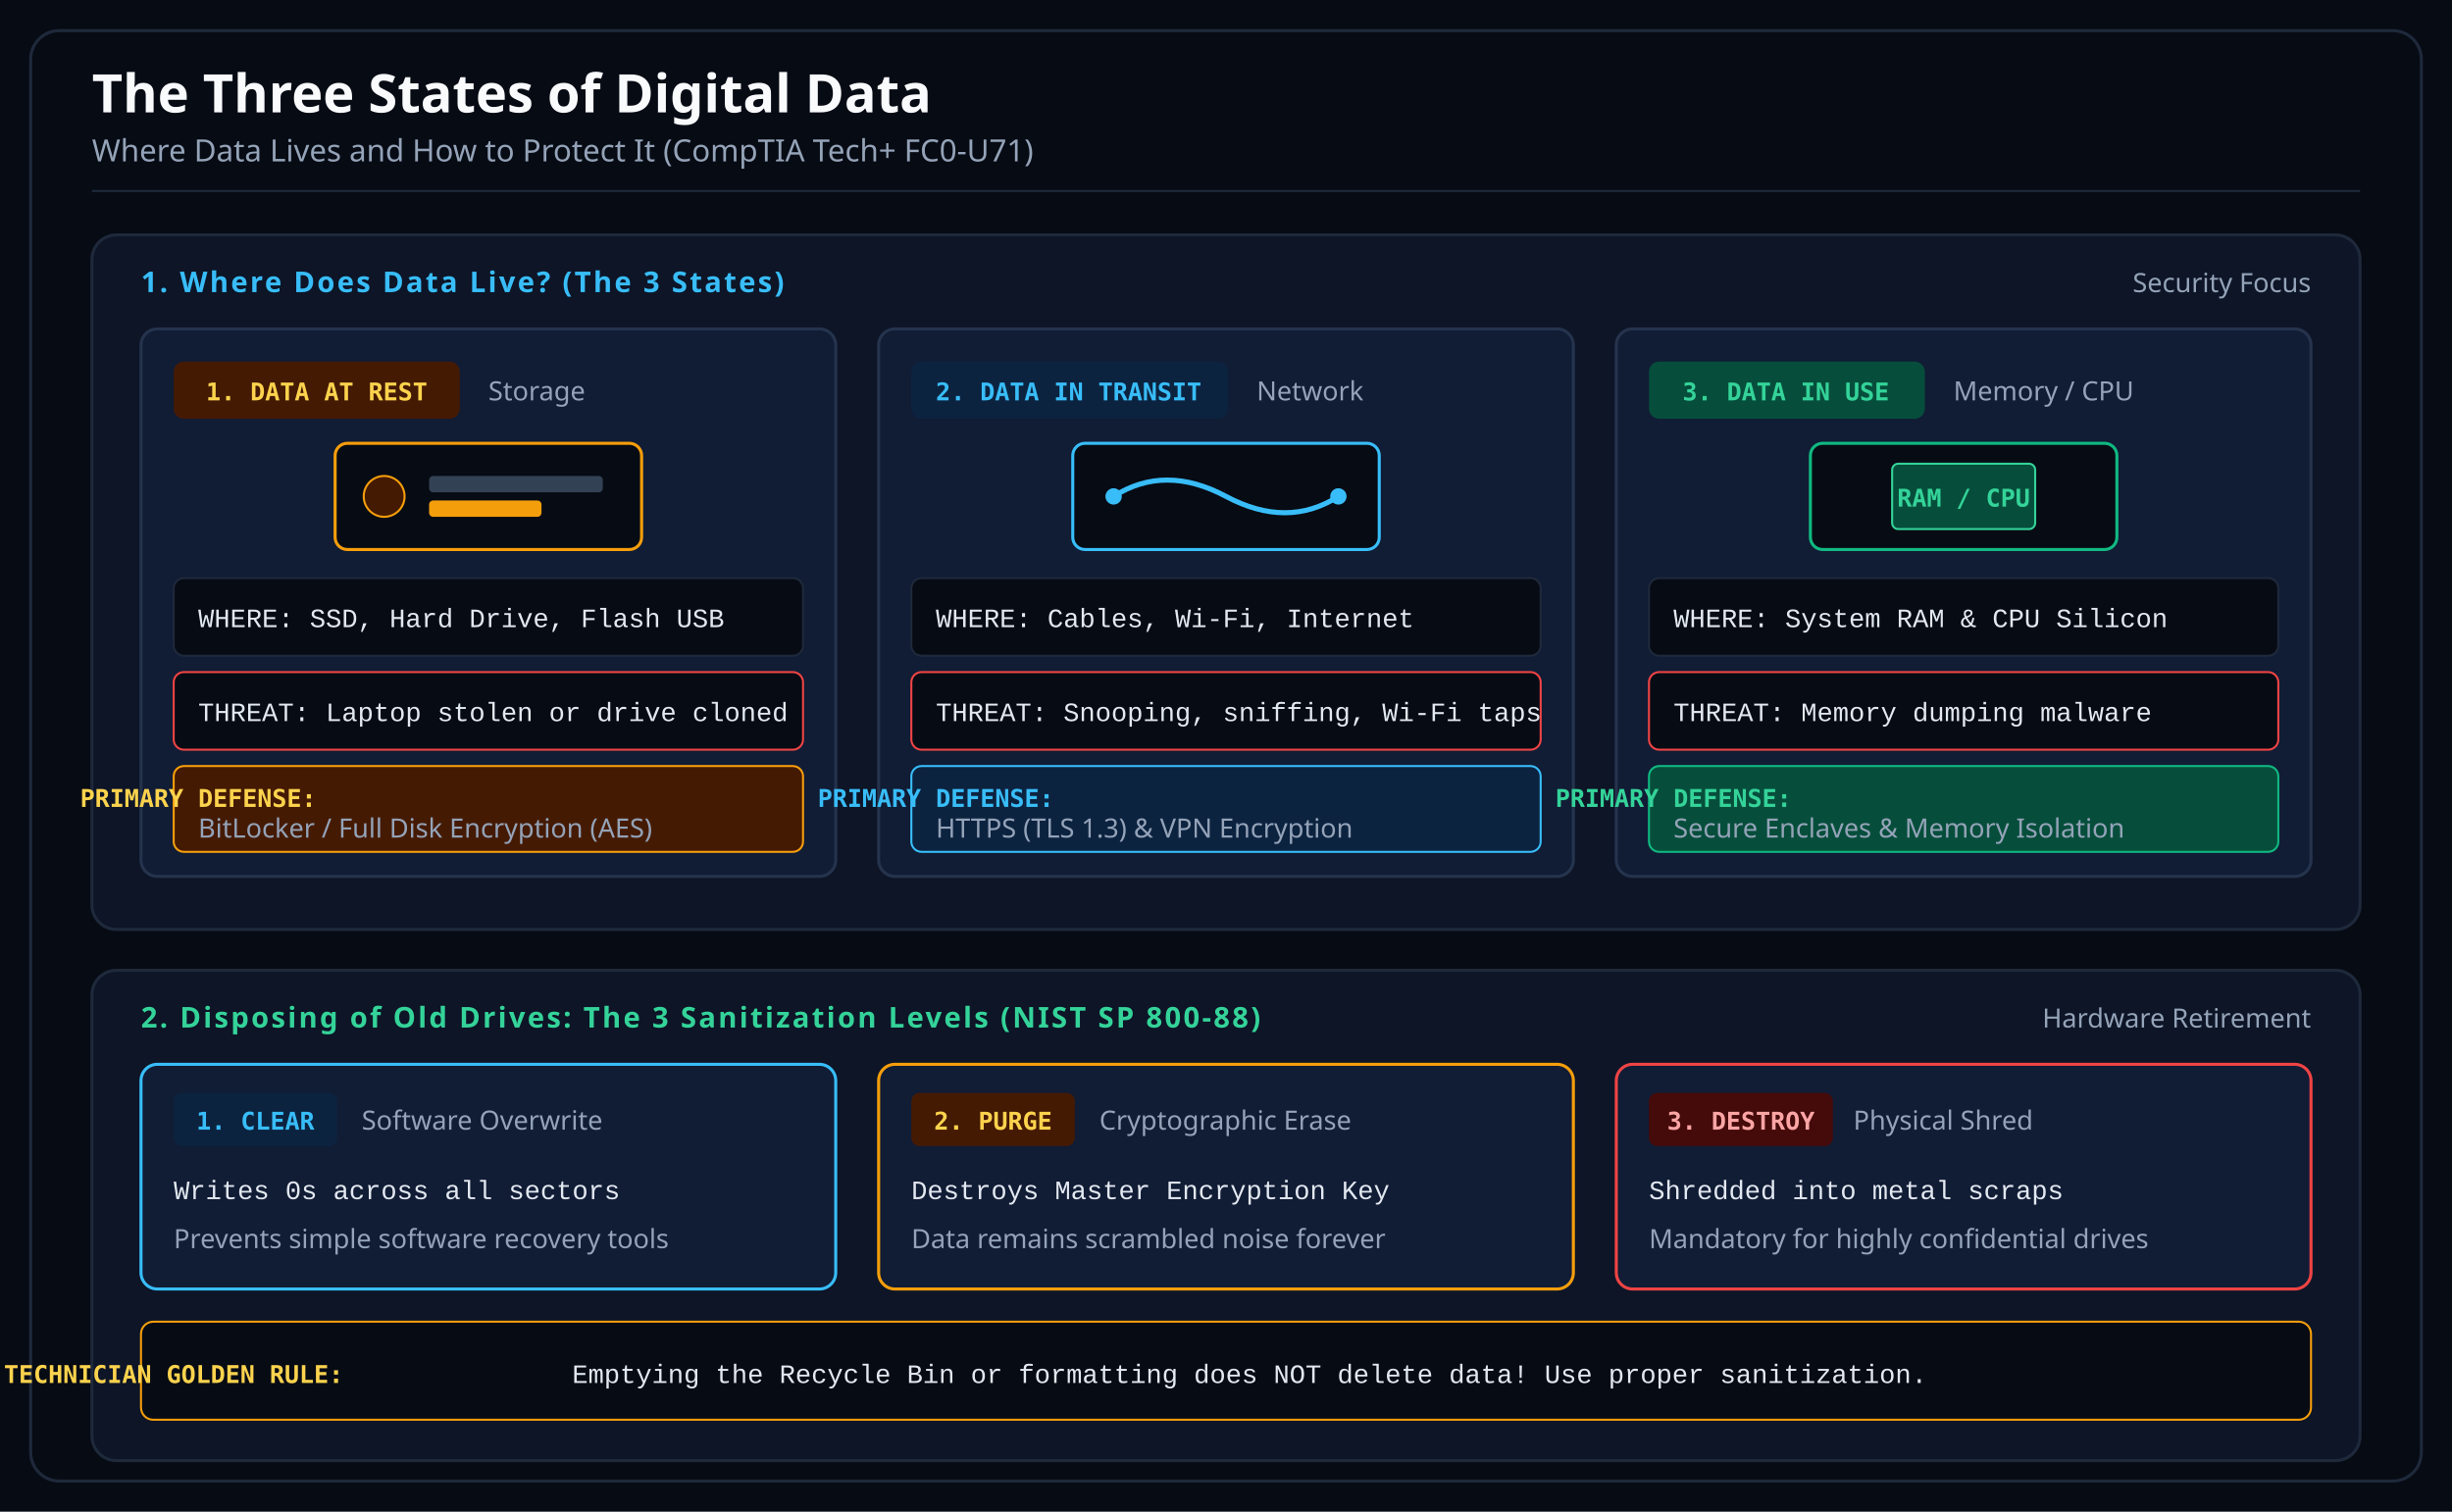
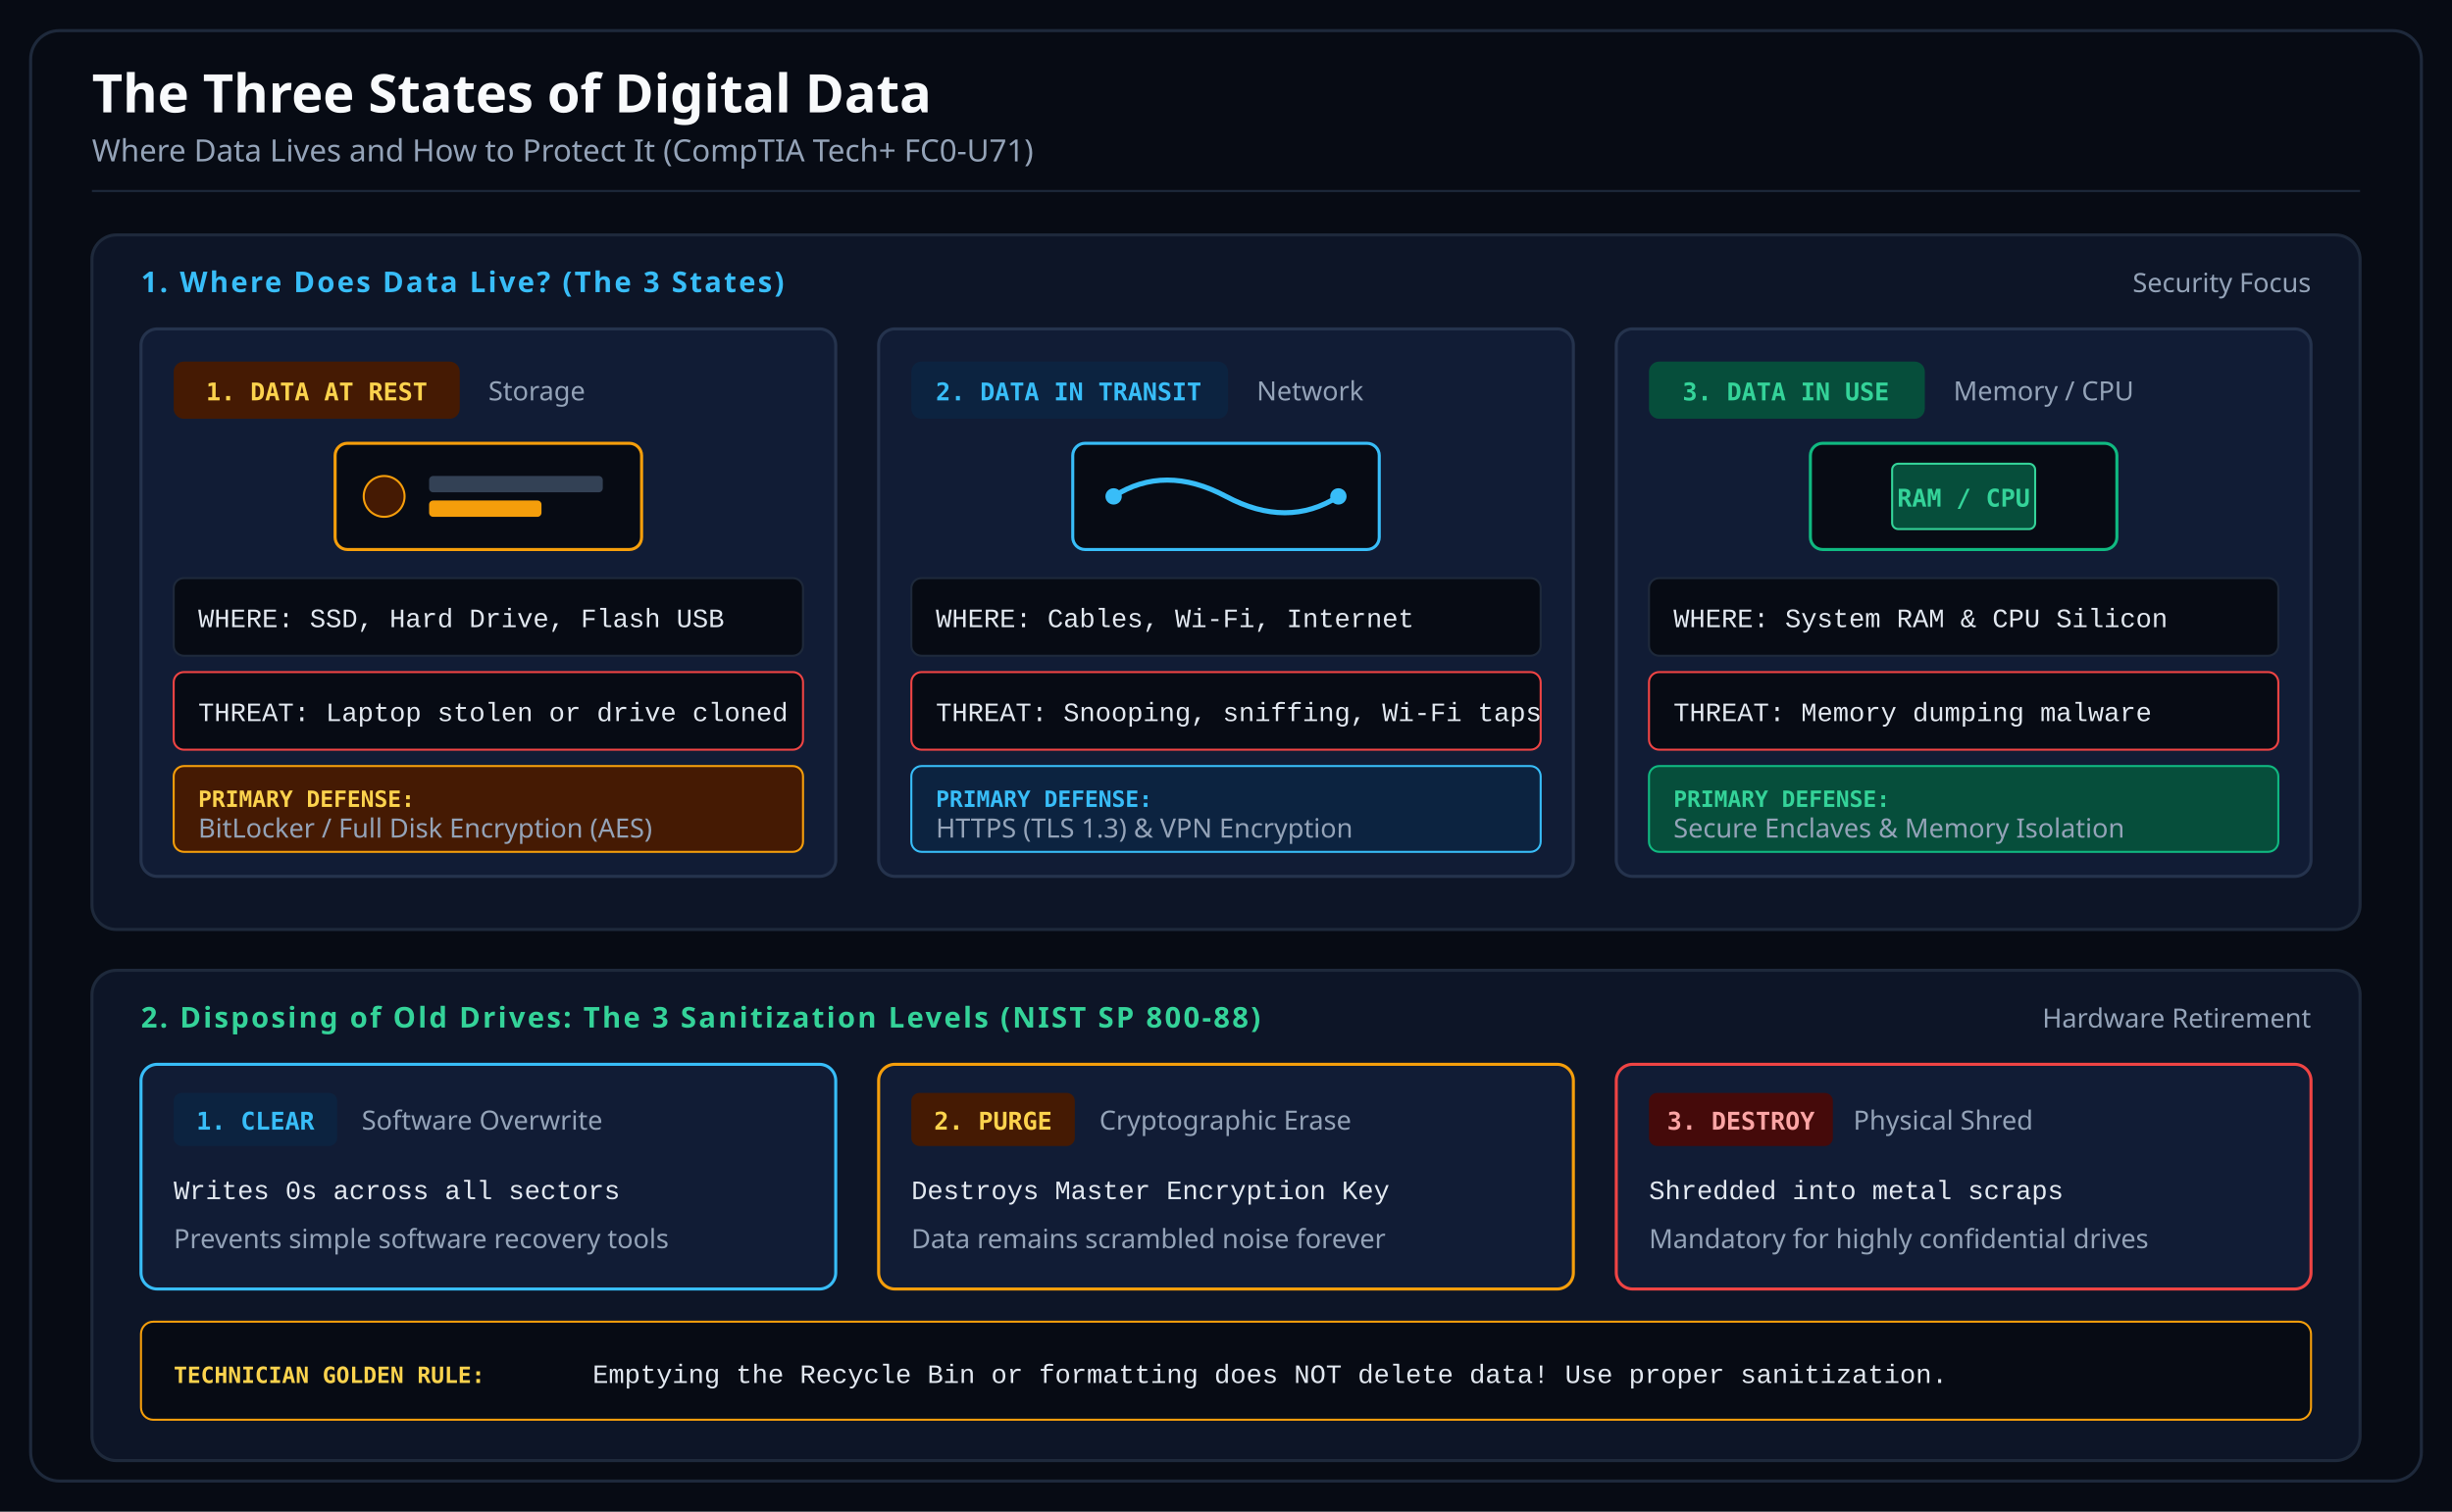
<svg xmlns="http://www.w3.org/2000/svg" viewBox="0 0 1200 740" width="1200" height="740">
  <defs>
    <style>
      .bg { fill: #070b14; }
      .card-bg { fill: #0d1527; stroke: #1e293b; stroke-width: 1.5; rx: 12px; }
      .inner-card { fill: #111c35; stroke: #25334d; stroke-width: 1.5; rx: 8px; }
      .text-title { font-family: 'Segoe UI', -apple-system, sans-serif; font-size: 26px; font-weight: 700; fill: #f8fafc; }
      .text-subtitle { font-family: 'Segoe UI', -apple-system, sans-serif; font-size: 15px; fill: #94a3b8; }
      .text-section { font-family: 'Segoe UI', -apple-system, sans-serif; font-size: 14px; font-weight: 700; letter-spacing: 0.08em; text-transform: uppercase; }
      .text-label { font-family: 'Segoe UI', -apple-system, sans-serif; font-size: 13px; fill: #94a3b8; }
      .text-val-mono { font-family: 'JetBrains Mono', 'Courier New', monospace; font-size: 13px; fill: #e2e8f0; }
      .badge-text { font-family: 'JetBrains Mono', monospace; font-size: 12px; font-weight: 700; text-anchor: middle; }
+       .text-bold { font-family: 'JetBrains Mono', monospace; font-size: 11px; font-weight: 700; }
    </style>
  </defs>
  <rect width="1200" height="740" class="bg" />
  <rect x="15" y="15" width="1170" height="710" rx="14" fill="none" stroke="#1e293b" stroke-width="1.5" />
  <g transform="translate(45, 55)">
    <text class="text-title" x="0" y="0">The Three States of Digital Data</text>
    <text class="text-subtitle" x="0" y="24">Where Data Lives and How to Protect It (CompTIA Tech+ FC0-U71)</text>
    <rect x="0" y="38" width="1110" height="1" fill="#1e293b" />
  </g>
  <g transform="translate(45, 115)">
    <rect width="1110" height="340" class="card-bg" stroke="#0284c7" />
    <text class="text-section" x="24" y="28" fill="#38bdf8">1. Where Does Data Live? (The 3 States)</text>
    <text class="text-label" text-anchor="end" x="1086" y="28">Security Focus</text>
    <g transform="translate(24, 46)">
      <rect width="340" height="268" class="inner-card" stroke="#f59e0b" stroke-width="2" />
      <rect x="16" y="16" width="140" height="28" rx="5" fill="#451a03" />
      <text x="86" y="35" class="badge-text" font-size="13px" fill="#fcd34d">1. DATA AT REST</text>
      <text x="170" y="35" class="text-label" font-size="12px" fill="#fde68a">Storage</text>
      <g transform="translate(95, 56)">
        <rect x="0" y="0" width="150" height="52" rx="6" fill="#070b14" stroke="#f59e0b" stroke-width="1.5" />
        <circle cx="24" cy="26" r="10" fill="#451a03" stroke="#f59e0b" />
        <rect x="46" y="16" width="85" height="8" rx="2" fill="#334155" />
        <rect x="46" y="28" width="55" height="8" rx="2" fill="#f59e0b" />
      </g>
      <g transform="translate(16, 122)">
        <rect width="308" height="38" rx="5" fill="#070b14" stroke="#1e293b" />
        <text x="12" y="24" class="text-val-mono" font-size="11px" fill="#cbd5e1">WHERE: SSD, Hard Drive, Flash USB</text>
        <rect y="46" width="308" height="38" rx="5" fill="#070b14" stroke="#ef4444" />
        <text x="12" y="70" class="text-val-mono" font-size="11px" fill="#fca5a5">THREAT: Laptop stolen or drive cloned</text>
        <rect y="92" width="308" height="42" rx="5" fill="#451a03" stroke="#f59e0b" />
-         <text x="12" y="112" class="badge-text" font-size="11px" fill="#fcd34d">PRIMARY DEFENSE:</text>
+         <text x="12" y="112" class="text-bold" text-anchor="start" font-size="11px" fill="#fcd34d">PRIMARY DEFENSE:</text>
        <text x="12" y="127" class="text-label" font-size="11px" fill="#ffffff">BitLocker / Full Disk Encryption (AES)</text>
      </g>
    </g>
    <g transform="translate(385, 46)">
      <rect width="340" height="268" class="inner-card" stroke="#38bdf8" stroke-width="2" />
      <rect x="16" y="16" width="155" height="28" rx="5" fill="#0c2340" />
      <text x="93" y="35" class="badge-text" font-size="13px" fill="#38bdf8">2. DATA IN TRANSIT</text>
      <text x="185" y="35" class="text-label" font-size="12px" fill="#93c5fd">Network</text>
      <g transform="translate(95, 56)">
        <rect x="0" y="0" width="150" height="52" rx="6" fill="#070b14" stroke="#38bdf8" stroke-width="1.5" />
        <path d="M 20 26 Q 45 10 75 26 T 130 26" fill="none" stroke="#38bdf8" stroke-width="2.5" />
        <circle cx="20" cy="26" r="4" fill="#38bdf8" />
        <circle cx="130" cy="26" r="4" fill="#38bdf8" />
      </g>
      <g transform="translate(16, 122)">
        <rect width="308" height="38" rx="5" fill="#070b14" stroke="#1e293b" />
        <text x="12" y="24" class="text-val-mono" font-size="11px" fill="#cbd5e1">WHERE: Cables, Wi-Fi, Internet</text>
        <rect y="46" width="308" height="38" rx="5" fill="#070b14" stroke="#ef4444" />
        <text x="12" y="70" class="text-val-mono" font-size="11px" fill="#fca5a5">THREAT: Snooping, sniffing, Wi-Fi taps</text>
        <rect y="92" width="308" height="42" rx="5" fill="#0c2340" stroke="#38bdf8" />
-         <text x="12" y="112" class="badge-text" font-size="11px" fill="#38bdf8">PRIMARY DEFENSE:</text>
+         <text x="12" y="112" class="text-bold" text-anchor="start" font-size="11px" fill="#38bdf8">PRIMARY DEFENSE:</text>
        <text x="12" y="127" class="text-label" font-size="11px" fill="#ffffff">HTTPS (TLS 1.3) &amp; VPN Encryption</text>
      </g>
    </g>
    <g transform="translate(746, 46)">
      <rect width="340" height="268" class="inner-card" stroke="#10b981" stroke-width="2" />
      <rect x="16" y="16" width="135" height="28" rx="5" fill="#064e3b" />
      <text x="83" y="35" class="badge-text" font-size="13px" fill="#34d399">3. DATA IN USE</text>
      <text x="165" y="35" class="text-label" font-size="12px" fill="#a7f3d0">Memory / CPU</text>
      <g transform="translate(95, 56)">
        <rect x="0" y="0" width="150" height="52" rx="6" fill="#070b14" stroke="#10b981" stroke-width="1.5" />
        <rect x="40" y="10" width="70" height="32" rx="3" fill="#064e3b" stroke="#34d399" />
        <text x="75" y="31" class="badge-text" font-size="11px" fill="#34d399">RAM / CPU</text>
      </g>
      <g transform="translate(16, 122)">
        <rect width="308" height="38" rx="5" fill="#070b14" stroke="#1e293b" />
        <text x="12" y="24" class="text-val-mono" font-size="11px" fill="#cbd5e1">WHERE: System RAM &amp; CPU Silicon</text>
        <rect y="46" width="308" height="38" rx="5" fill="#070b14" stroke="#ef4444" />
        <text x="12" y="70" class="text-val-mono" font-size="11px" fill="#fca5a5">THREAT: Memory dumping malware</text>
        <rect y="92" width="308" height="42" rx="5" fill="#064e3b" stroke="#10b981" />
-         <text x="12" y="112" class="badge-text" font-size="11px" fill="#34d399">PRIMARY DEFENSE:</text>
+         <text x="12" y="112" class="text-bold" text-anchor="start" font-size="11px" fill="#34d399">PRIMARY DEFENSE:</text>
        <text x="12" y="127" class="text-label" font-size="11px" fill="#ffffff">Secure Enclaves &amp; Memory Isolation</text>
      </g>
    </g>
  </g>
  <g transform="translate(45, 475)">
    <rect width="1110" height="240" class="card-bg" stroke="#10b981" />
    <text class="text-section" x="24" y="28" fill="#34d399">2. Disposing of Old Drives: The 3 Sanitization Levels (NIST SP 800-88)</text>
    <text class="text-label" text-anchor="end" x="1086" y="28">Hardware Retirement</text>
    <g transform="translate(24, 46)">
      <rect x="0" y="0" width="340" height="110" rx="8" fill="#111c35" stroke="#38bdf8" stroke-width="1.5" />
      <rect x="16" y="14" width="80" height="26" rx="4" fill="#0c2340" />
      <text x="56" y="32" class="badge-text" font-size="12px" fill="#38bdf8">1. CLEAR</text>
      <text x="108" y="32" class="text-label" font-size="13px" fill="#93c5fd">Software Overwrite</text>
      <text x="16" y="66" class="text-val-mono" font-size="12px" fill="#ffffff">Writes 0s across all sectors</text>
      <text x="16" y="90" class="text-label" font-size="11px" fill="#94a3b8">Prevents simple software recovery tools</text>
      <rect x="361" y="0" width="340" height="110" rx="8" fill="#111c35" stroke="#f59e0b" stroke-width="1.5" />
      <rect x="377" y="14" width="80" height="26" rx="4" fill="#451a03" />
      <text x="417" y="32" class="badge-text" font-size="12px" fill="#fcd34d">2. PURGE</text>
      <text x="469" y="32" class="text-label" font-size="13px" fill="#fde68a">Cryptographic Erase</text>
      <text x="377" y="66" class="text-val-mono" font-size="12px" fill="#ffffff">Destroys Master Encryption Key</text>
      <text x="377" y="90" class="text-label" font-size="11px" fill="#94a3b8">Data remains scrambled noise forever</text>
      <rect x="722" y="0" width="340" height="110" rx="8" fill="#111c35" stroke="#ef4444" stroke-width="1.5" />
      <rect x="738" y="14" width="90" height="26" rx="4" fill="#450a0a" />
      <text x="783" y="32" class="badge-text" font-size="12px" fill="#fca5a5">3. DESTROY</text>
      <text x="838" y="32" class="text-label" font-size="13px" fill="#fca5a5">Physical Shred</text>
      <text x="738" y="66" class="text-val-mono" font-size="12px" fill="#ffffff">Shredded into metal scraps</text>
      <text x="738" y="90" class="text-label" font-size="11px" fill="#94a3b8">Mandatory for highly confidential drives</text>
    </g>
    <rect x="24" y="172" width="1062" height="48" rx="6" fill="#070b14" stroke="#f59e0b" />
-     <text x="40" y="202" class="badge-text" font-size="13px" fill="#fcd34d">TECHNICIAN GOLDEN RULE:</text>
-     <text x="235" y="202" class="text-val-mono" font-size="12.5px" fill="#ffffff">Emptying the Recycle Bin or formatting does NOT delete data! Use proper sanitization.</text>
+     <text x="40" y="202" class="text-bold" text-anchor="start" font-size="13px" fill="#fcd34d">TECHNICIAN GOLDEN RULE:</text>
+     <text x="245" y="202" class="text-val-mono" font-size="12.5px" fill="#ffffff">Emptying the Recycle Bin or formatting does NOT delete data! Use proper sanitization.</text>
  </g>
</svg>
